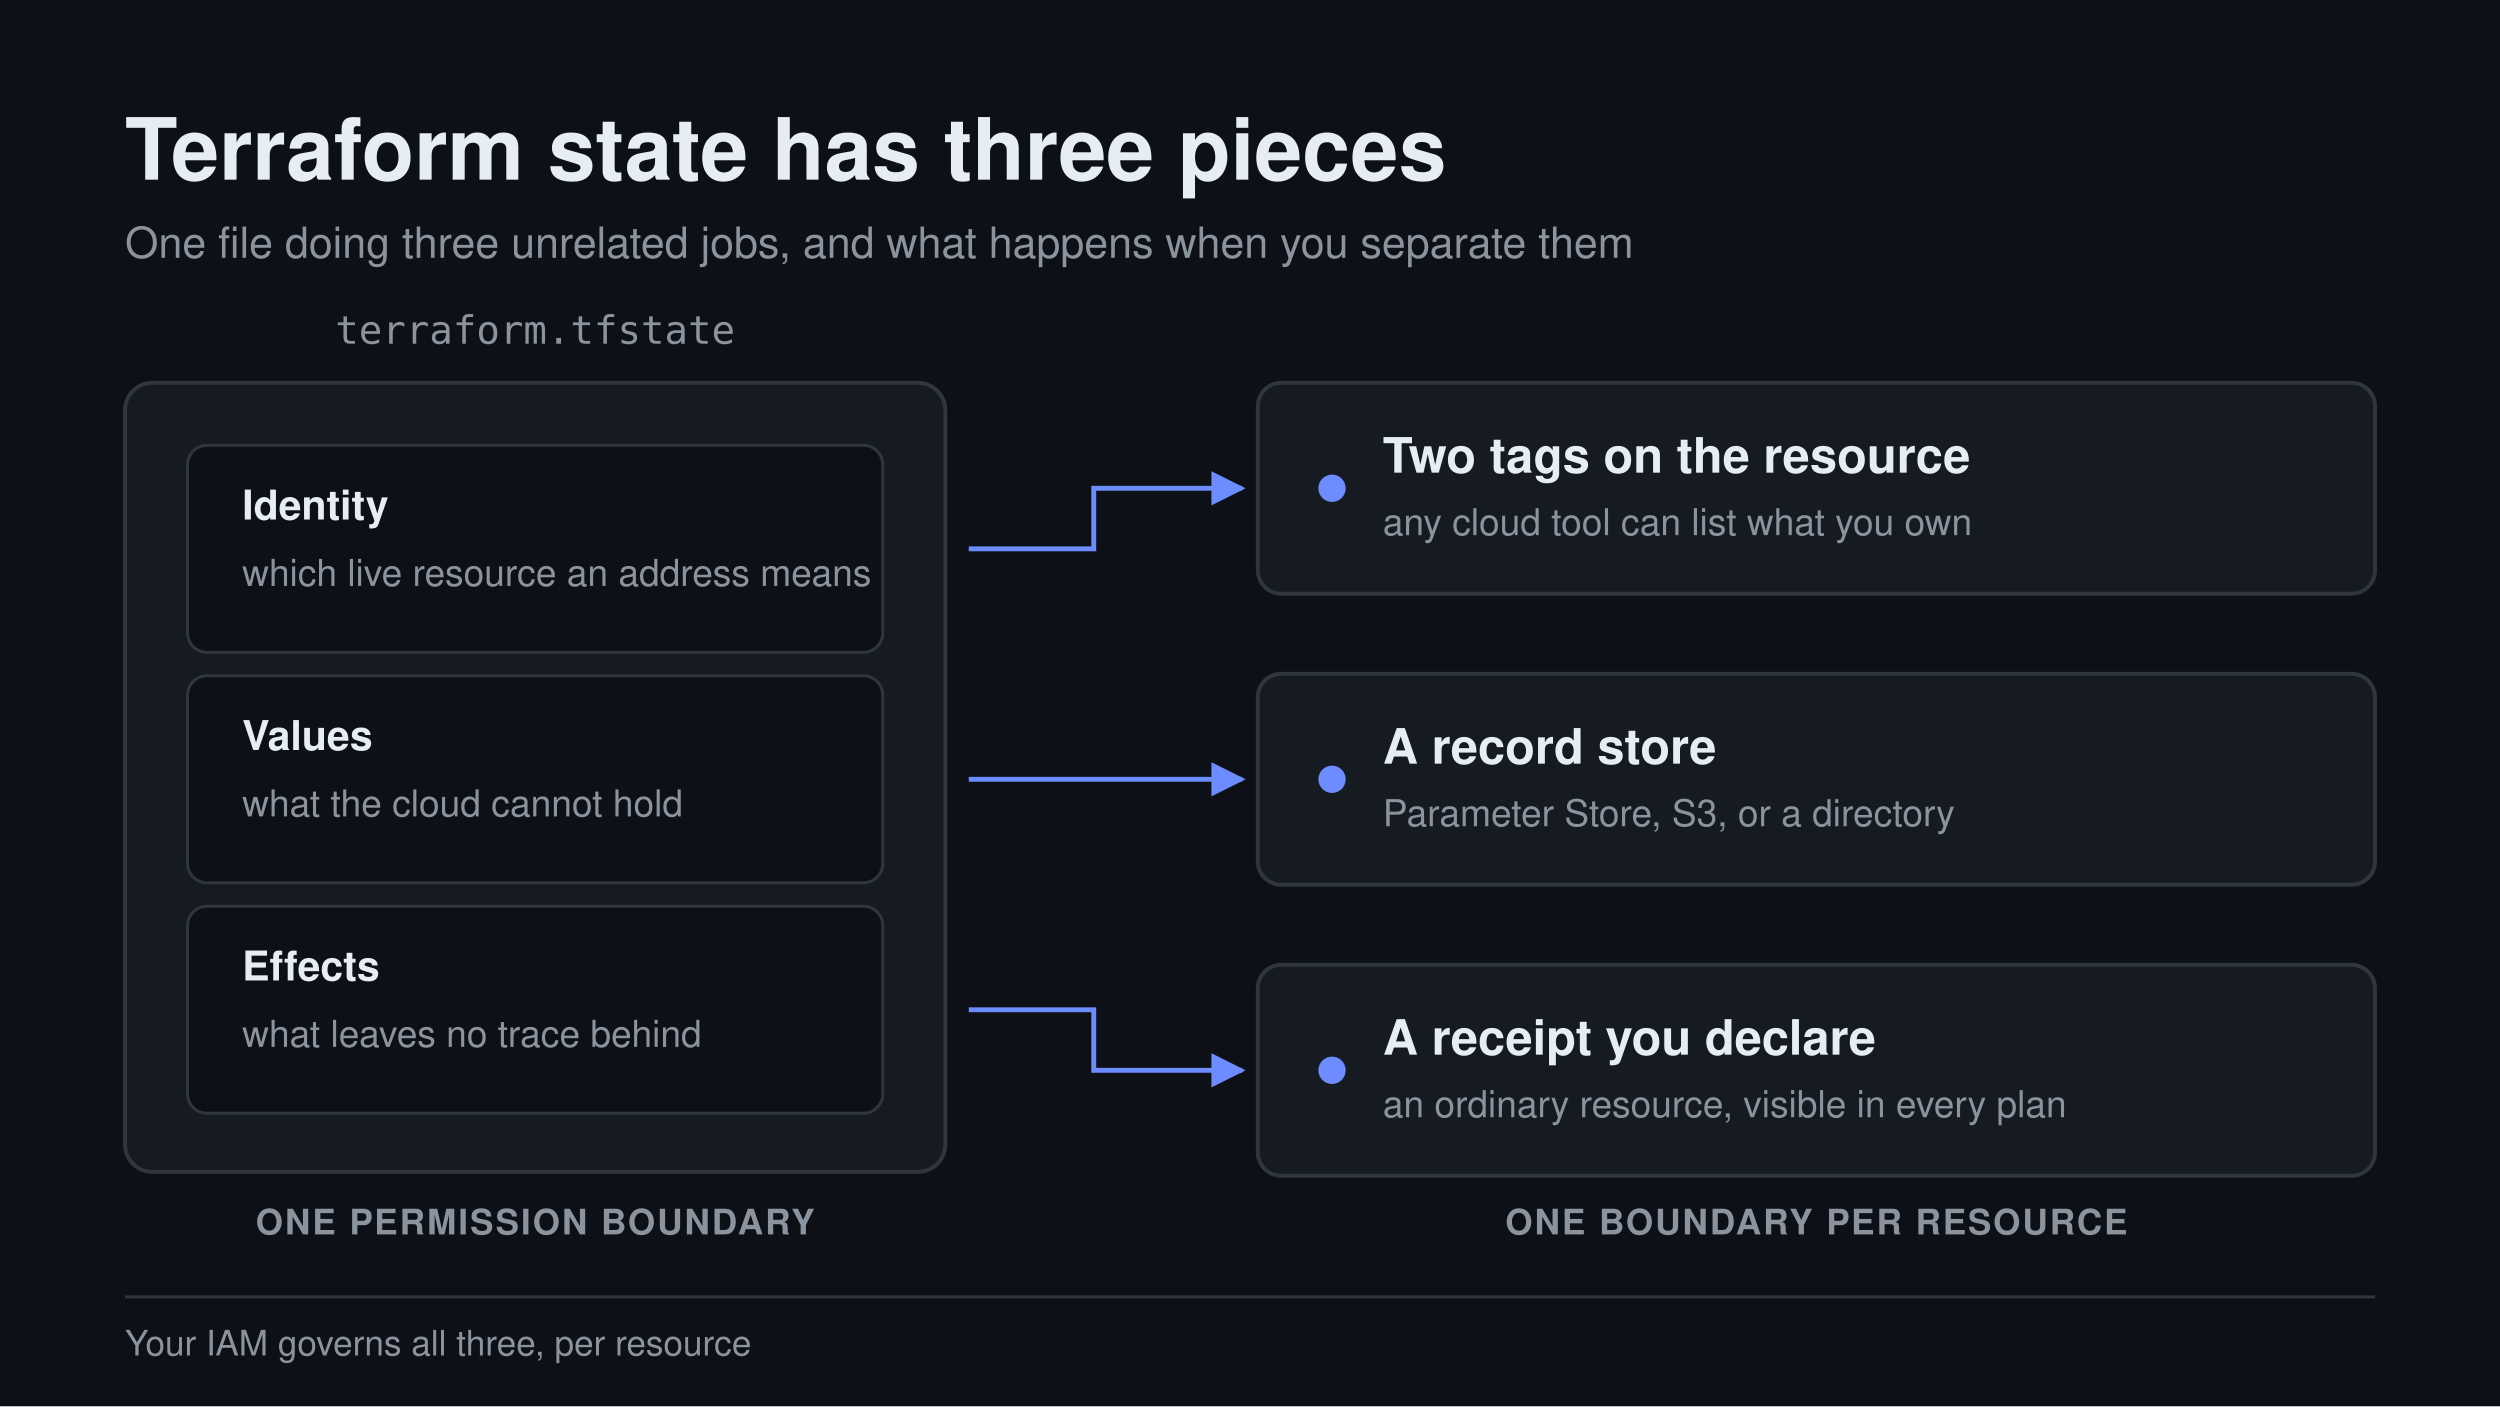
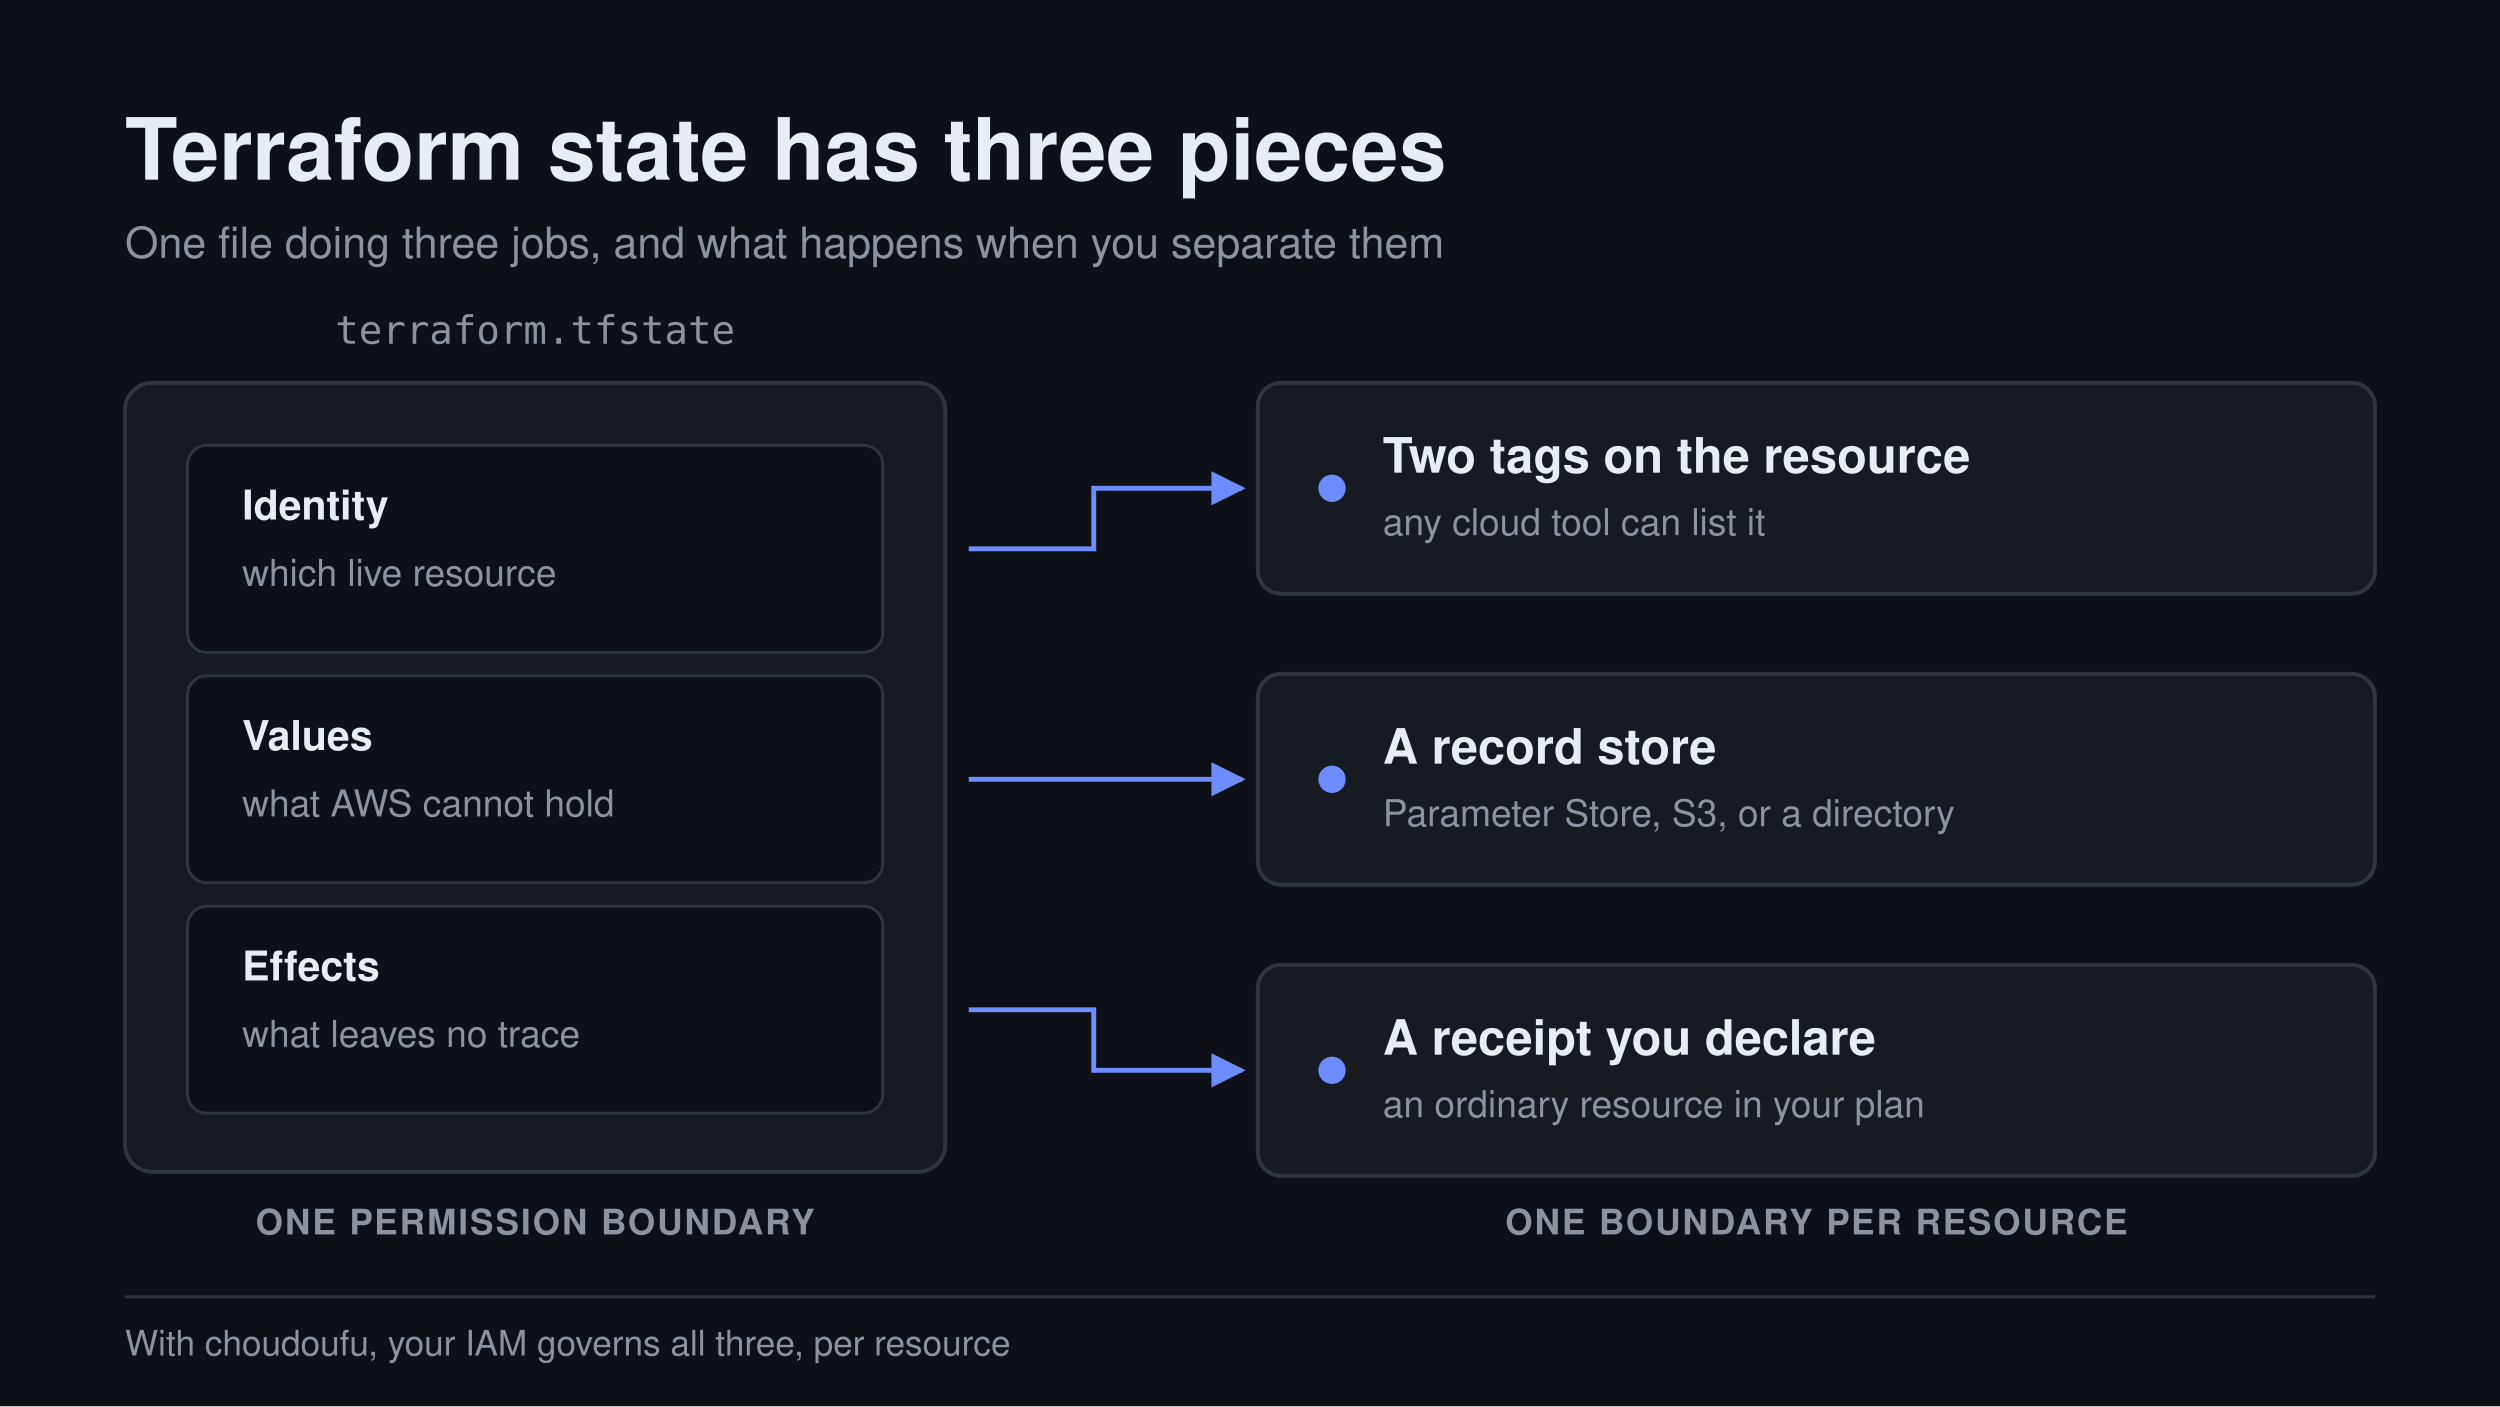
<svg xmlns="http://www.w3.org/2000/svg" viewBox="0 0 1280 720" font-family="-apple-system, Segoe UI, Helvetica, Arial, sans-serif">
  <rect width="1280" height="720" fill="#0d1117" />
  <text x="64" y="92" font-size="44" font-weight="700" fill="#e6edf3">Terraform state has three pieces</text>
-   <text x="64" y="132" font-size="22" fill="#8b949e">One file doing three unrelated jobs, and what happens when you separate them</text>
+   <text x="64" y="132" font-size="22" fill="#8b949e">One file doing three jobs, and what happens when you separate them</text>
  <rect x="64" y="196" width="420" height="404" rx="14" fill="#161b22" stroke="#30363d" stroke-width="2" />
  <text x="274" y="176" font-size="20" font-family="ui-monospace, SFMono-Regular, Menlo, monospace" fill="#8b949e" text-anchor="middle">terraform.tfstate</text>
  <rect x="96" y="228" width="356" height="106" rx="10" fill="#0d1117" stroke="#30363d" stroke-width="1.5" />
  <text x="124" y="266" font-size="21" font-weight="700" fill="#e6edf3">Identity</text>
-   <text x="124" y="300" font-size="19" fill="#8b949e">which live resource an address means</text>
+   <text x="124" y="300" font-size="19" fill="#8b949e">which live resource</text>
  <rect x="96" y="346" width="356" height="106" rx="10" fill="#0d1117" stroke="#30363d" stroke-width="1.5" />
  <text x="124" y="384" font-size="21" font-weight="700" fill="#e6edf3">Values</text>
-   <text x="124" y="418" font-size="19" fill="#8b949e">what the cloud cannot hold</text>
+   <text x="124" y="418" font-size="19" fill="#8b949e">what AWS cannot hold</text>
  <rect x="96" y="464" width="356" height="106" rx="10" fill="#0d1117" stroke="#30363d" stroke-width="1.5" />
  <text x="124" y="502" font-size="21" font-weight="700" fill="#e6edf3">Effects</text>
-   <text x="124" y="536" font-size="19" fill="#8b949e">what leaves no trace behind</text>
+   <text x="124" y="536" font-size="19" fill="#8b949e">what leaves no trace</text>
  <text x="274" y="632" font-size="18" font-weight="600" fill="#8b949e" text-anchor="middle" letter-spacing="1">ONE PERMISSION BOUNDARY</text>
  <defs>
    <marker id="a" viewBox="0 0 10 10" refX="9" refY="5" markerWidth="7" markerHeight="7" orient="auto-start-reverse">
      <path d="M 0 0 L 10 5 L 0 10 z" fill="#6c8cff" />
    </marker>
  </defs>
  <g stroke="#6c8cff" stroke-width="2.5" fill="none">
    <path d="M 496 281 H 560 L 560 250 H 636" marker-end="url(#a)" />
    <path d="M 496 399 H 636" marker-end="url(#a)" />
    <path d="M 496 517 H 560 L 560 548 H 636" marker-end="url(#a)" />
  </g>
  <rect x="644" y="196" width="572" height="108" rx="12" fill="#161b22" stroke="#30363d" stroke-width="2" />
  <circle cx="682" cy="250" r="7" fill="#6c8cff" />
  <text x="708" y="242" font-size="25" font-weight="700" fill="#e6edf3">Two tags on the resource</text>
-   <text x="708" y="274" font-size="19" fill="#8b949e">any cloud tool can list what you own</text>
+   <text x="708" y="274" font-size="19" fill="#8b949e">any cloud tool can list it</text>
  <rect x="644" y="345" width="572" height="108" rx="12" fill="#161b22" stroke="#30363d" stroke-width="2" />
  <circle cx="682" cy="399" r="7" fill="#6c8cff" />
  <text x="708" y="391" font-size="25" font-weight="700" fill="#e6edf3">A record store</text>
  <text x="708" y="423" font-size="19" fill="#8b949e">Parameter Store, S3, or a directory</text>
  <rect x="644" y="494" width="572" height="108" rx="12" fill="#161b22" stroke="#30363d" stroke-width="2" />
  <circle cx="682" cy="548" r="7" fill="#6c8cff" />
  <text x="708" y="540" font-size="25" font-weight="700" fill="#e6edf3">A receipt you declare</text>
-   <text x="708" y="572" font-size="19" fill="#8b949e">an ordinary resource, visible in every plan</text>
+   <text x="708" y="572" font-size="19" fill="#8b949e">an ordinary resource in your plan</text>
  <text x="930" y="632" font-size="18" font-weight="600" fill="#8b949e" text-anchor="middle" letter-spacing="1">ONE BOUNDARY PER RESOURCE</text>
  <line x1="64" y1="664" x2="1216" y2="664" stroke="#30363d" stroke-width="1.5" />
-   <text x="64" y="694" font-size="18" fill="#8b949e">Your IAM governs all three, per resource</text>
+   <text x="64" y="694" font-size="18" fill="#8b949e">With choudoufu, your IAM governs all three, per resource</text>
</svg>
